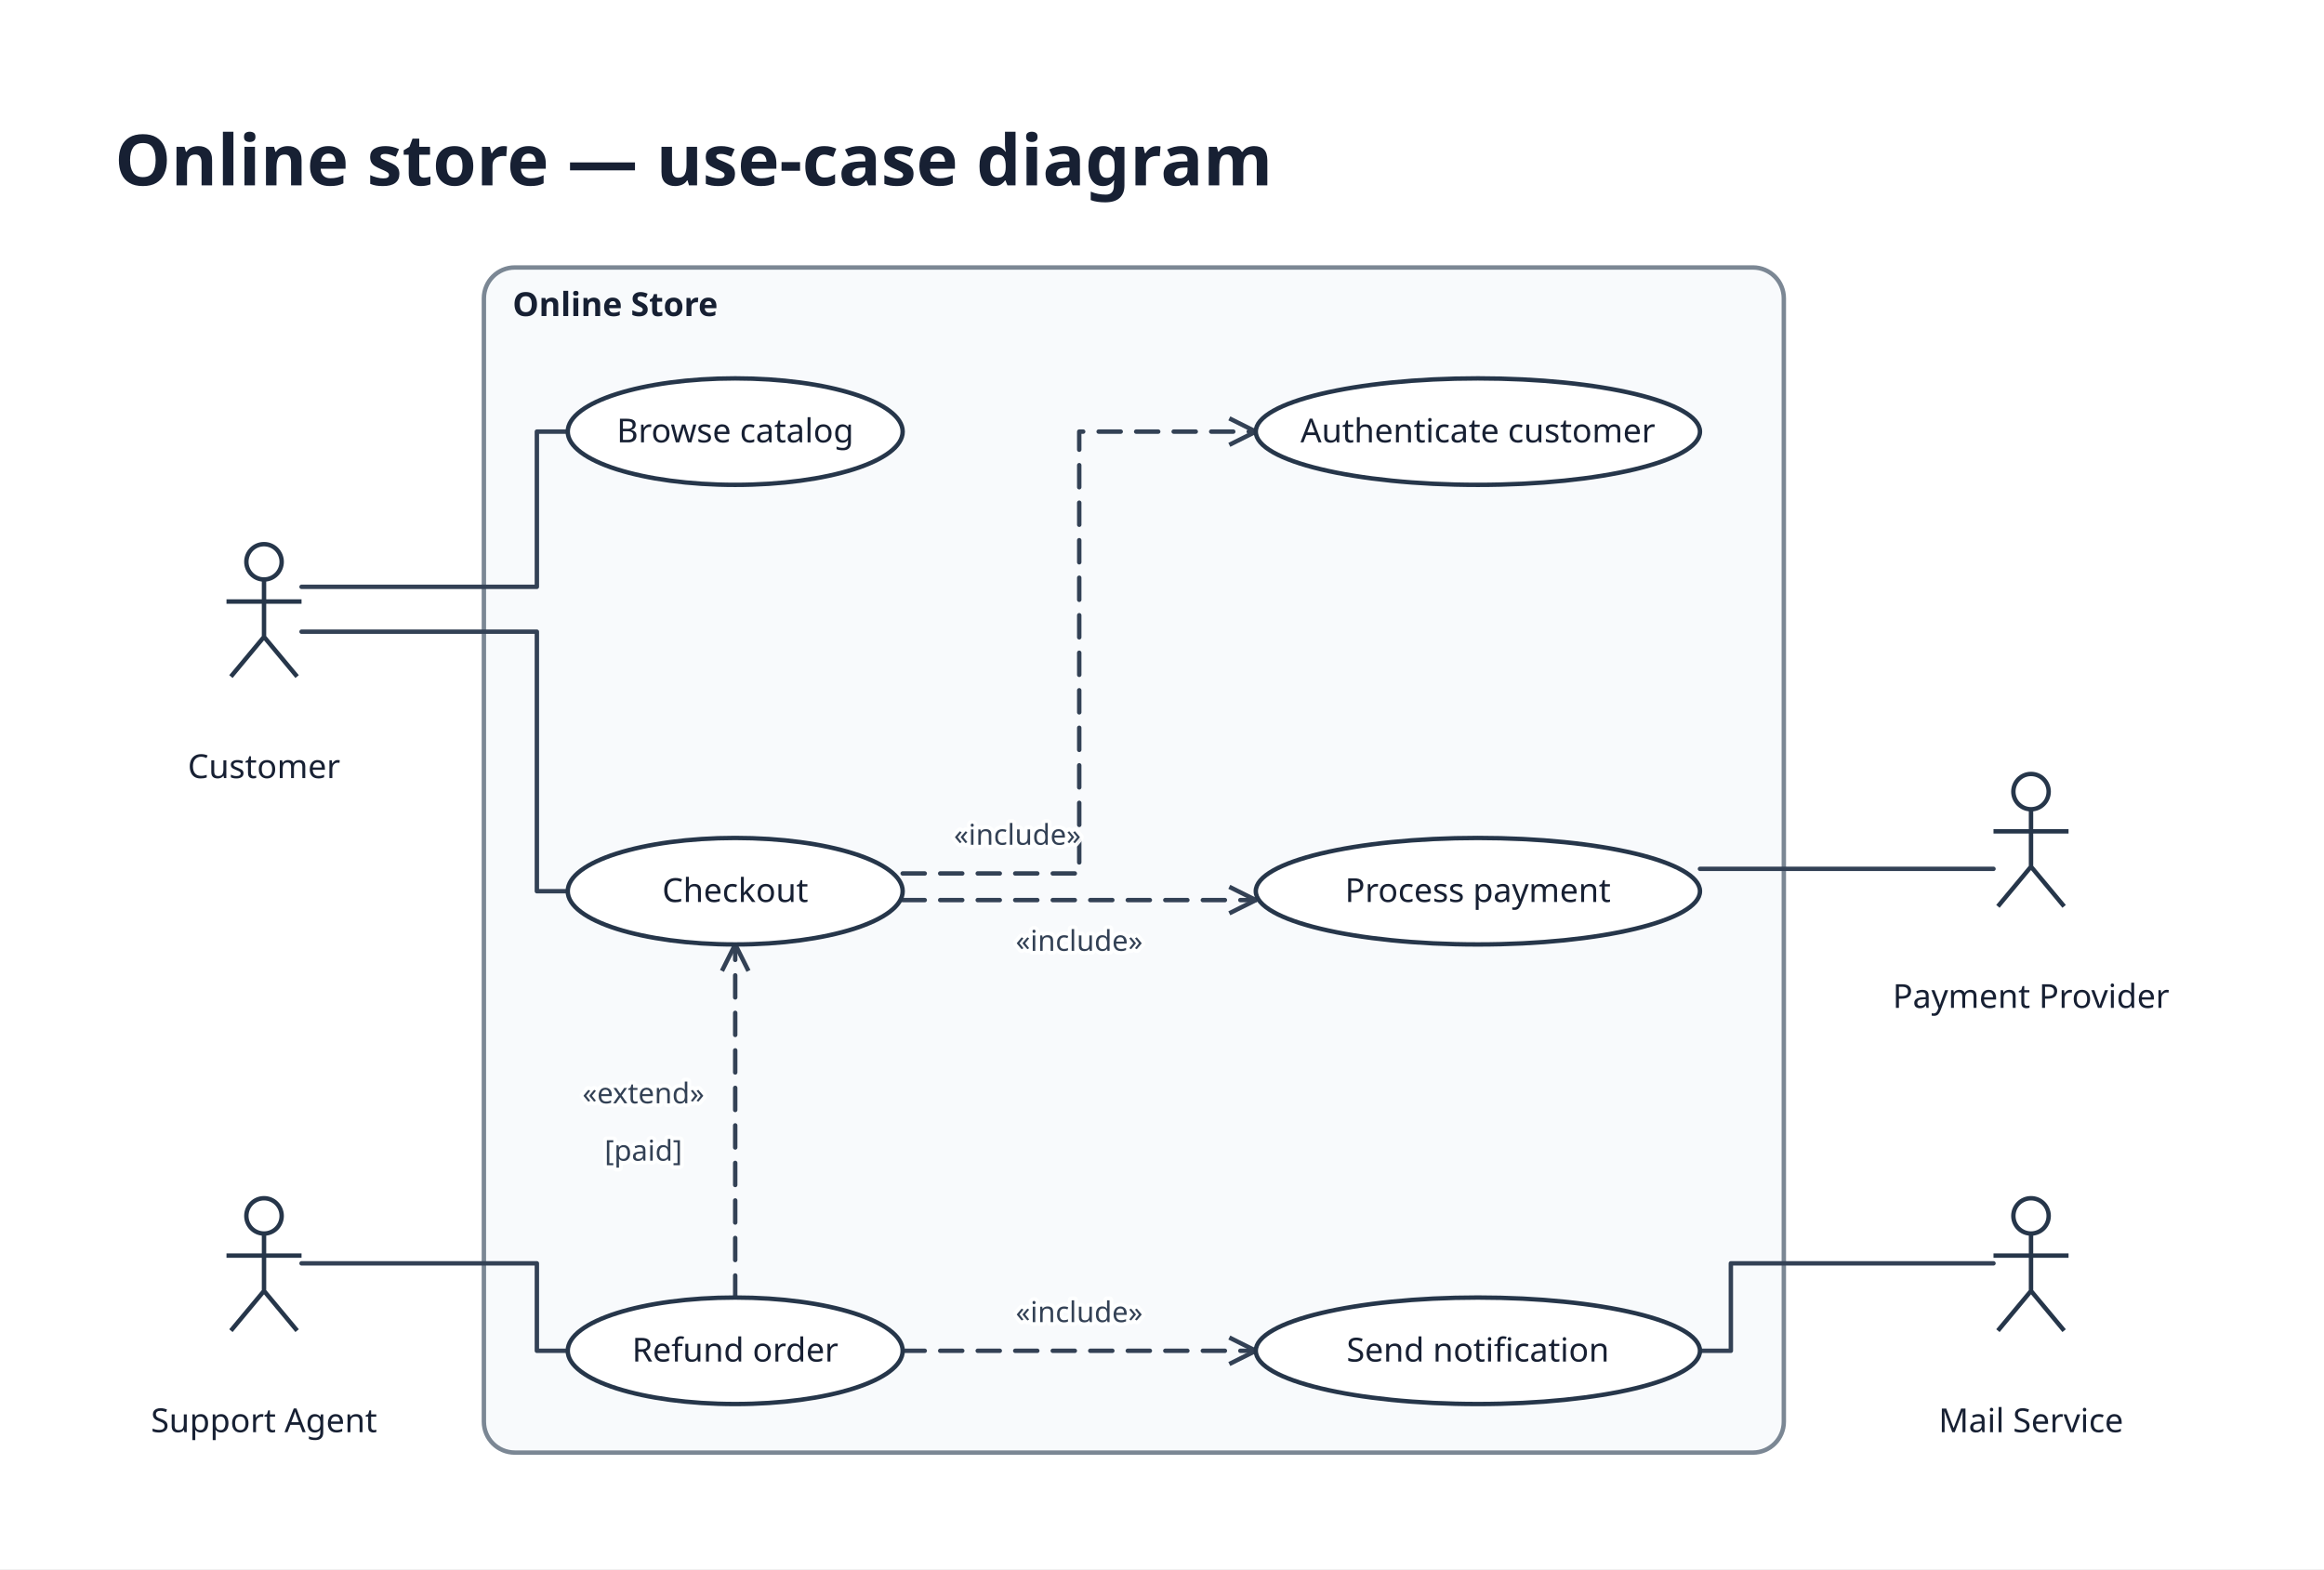
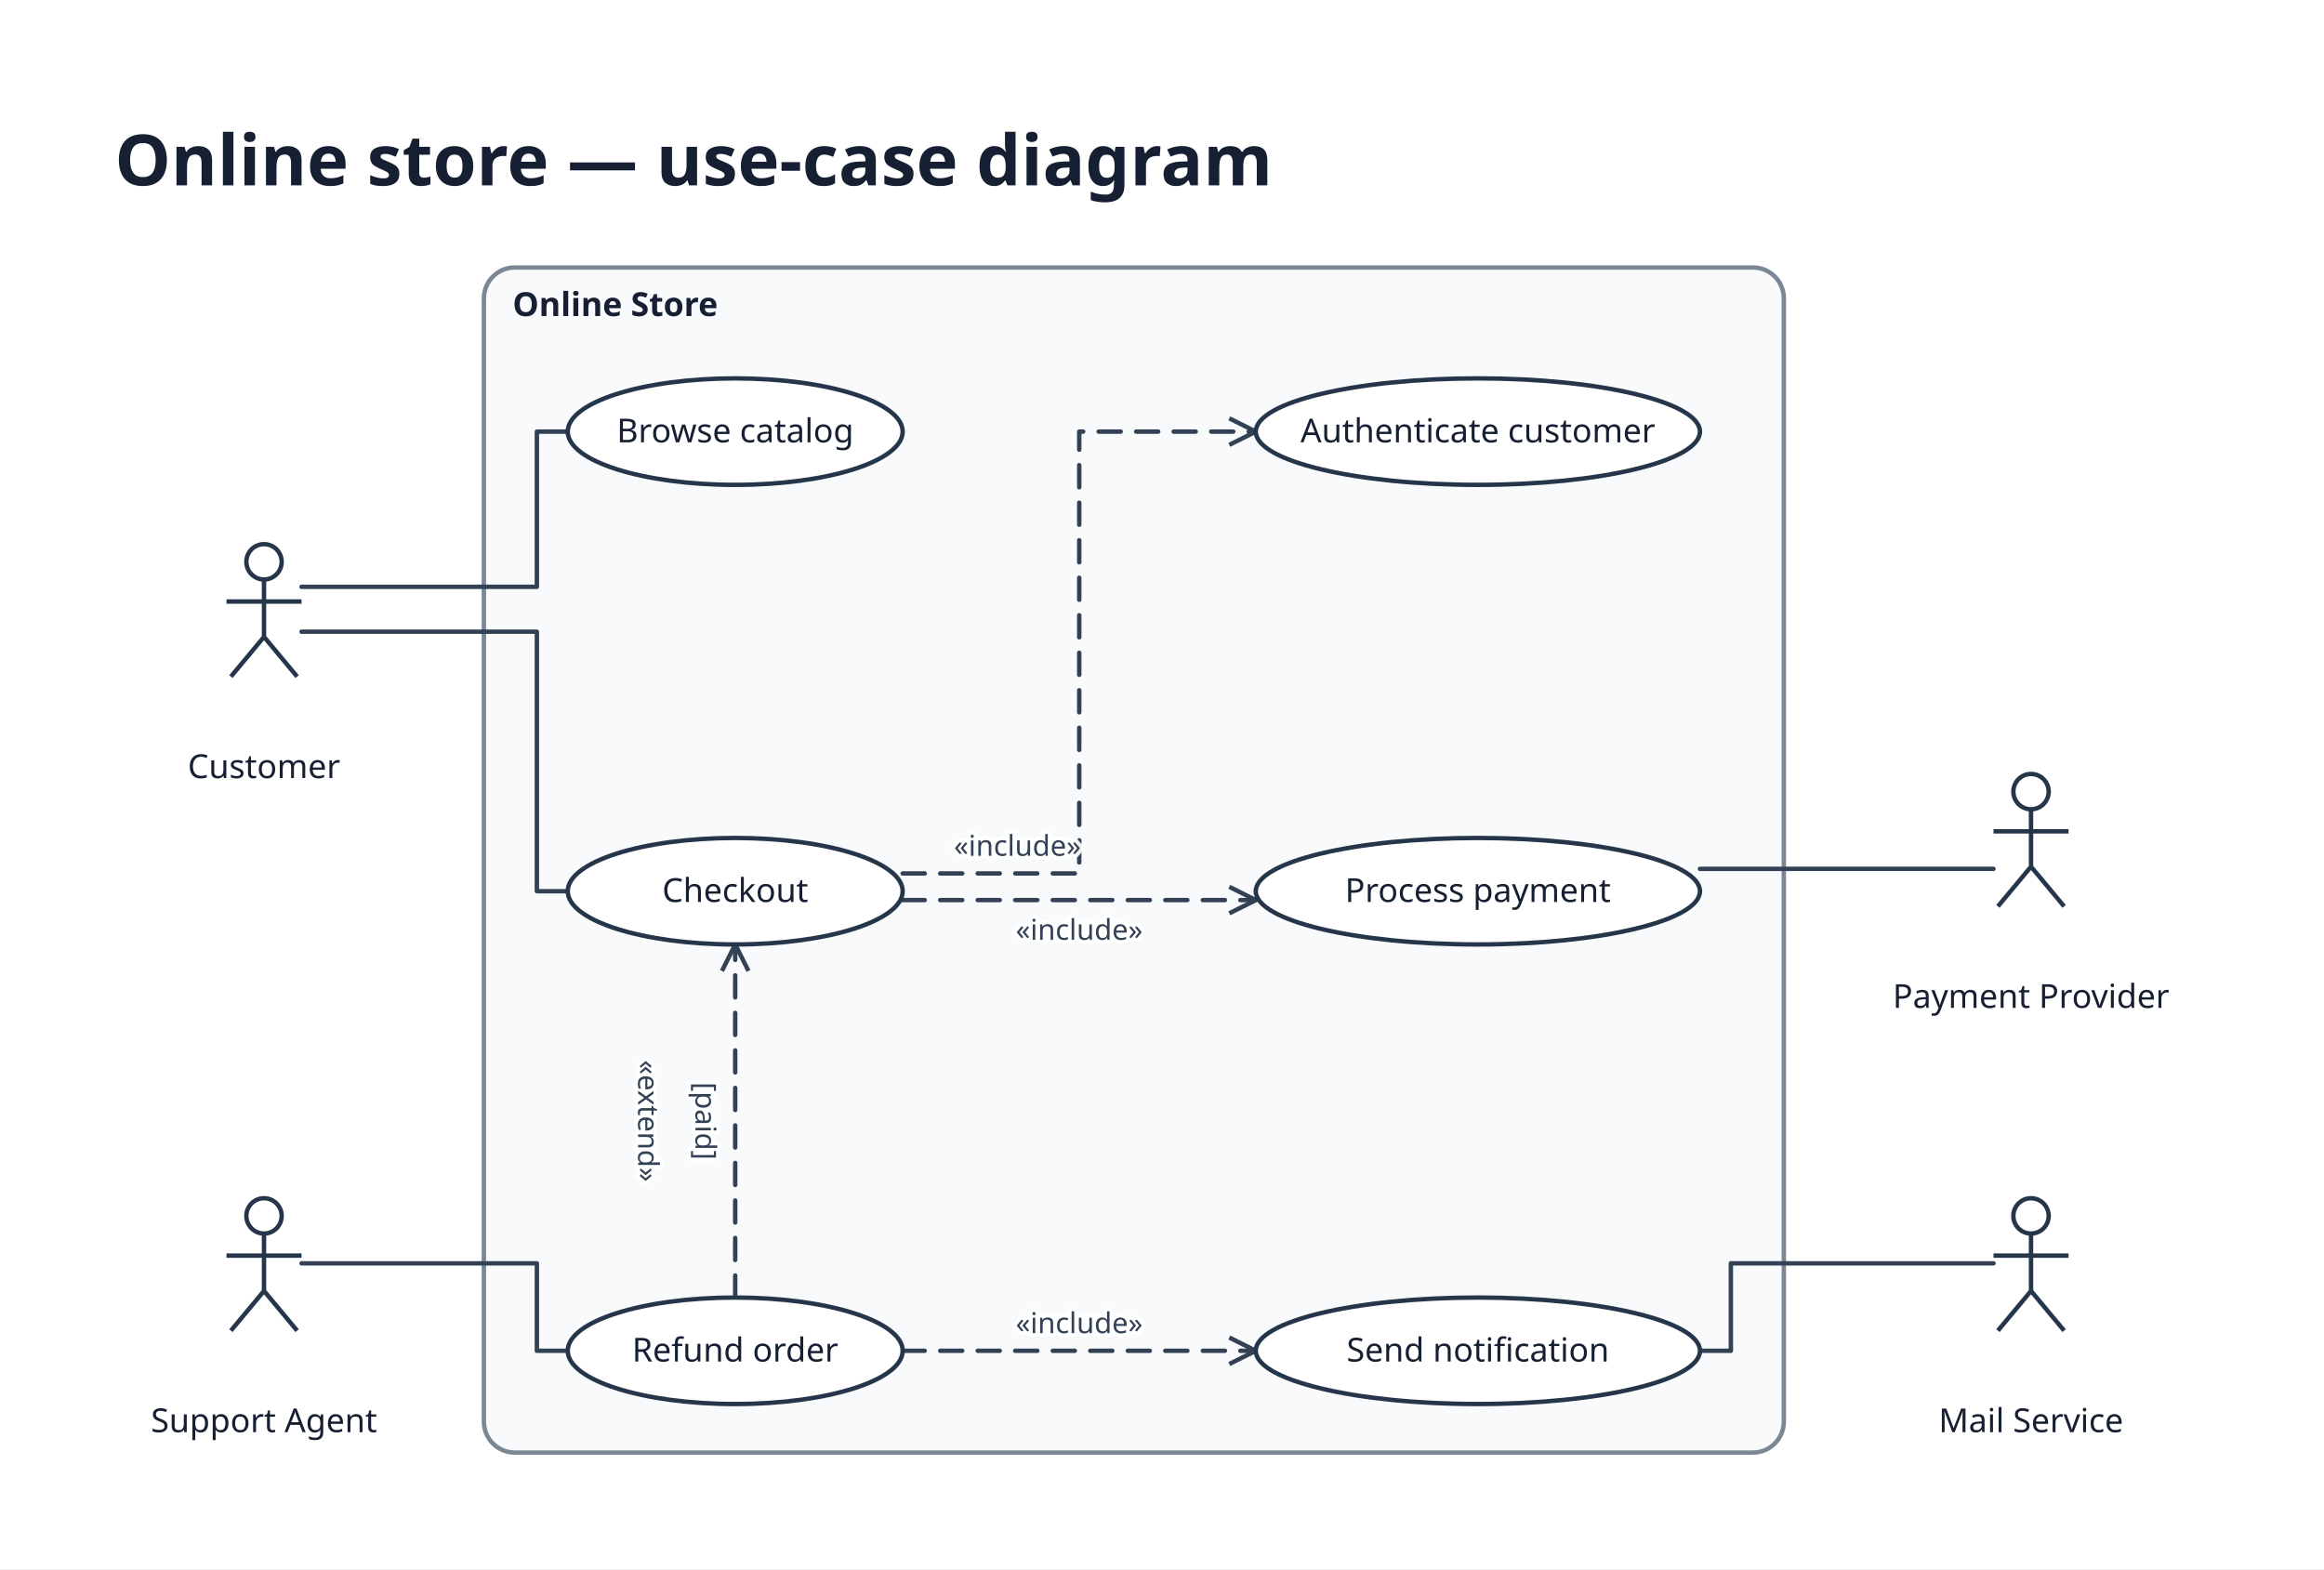
<svg xmlns="http://www.w3.org/2000/svg" width="1053" height="711" viewBox="0 0 1053 711" role="img" aria-label="uml-use-case-example">
  <rect width="100%" height="100%" fill="#ffffff" />
  <g id="boundaries">
    <rect x="219.25" y="121.2" width="589" height="537" rx="14" fill="#f8fafc" stroke="#7b8794" stroke-width="2" />
  </g>
  <g id="corridor-dividers" />
  <g id="lines">
    <g data-line="checkout-auth">
      <polyline points="409,395.783 489,395.783 489,195.575 569,195.575" fill="none" stroke="#334155" stroke-width="2" stroke-linejoin="round" stroke-linecap="round" stroke-dasharray="10 7" />
      <path d="M 557 201.575 L 569 195.575 L 557 189.575" fill="none" stroke="#334155" stroke-width="2" stroke-linejoin="round" />
    </g>
    <g data-line="checkout-pay">
      <polyline points="409,407.846 569,407.846" fill="none" stroke="#334155" stroke-width="2" stroke-linejoin="round" stroke-linecap="round" stroke-dasharray="10 7" />
      <path d="M 557 413.846 L 569 407.846 L 557 401.846" fill="none" stroke="#334155" stroke-width="2" stroke-linejoin="round" />
    </g>
    <g data-line="refund-notify">
      <polyline points="409,612.075 569,612.075" fill="none" stroke="#334155" stroke-width="2" stroke-linejoin="round" stroke-linecap="round" stroke-dasharray="10 7" />
      <path d="M 557 618.075 L 569 612.075 L 557 606.075" fill="none" stroke="#334155" stroke-width="2" stroke-linejoin="round" />
    </g>
    <g data-line="refund-checkout">
      <polyline points="333.125,587.95 333.125,427.95" fill="none" stroke="#334155" stroke-width="2" stroke-linejoin="round" stroke-linecap="round" stroke-dasharray="10 7" />
      <path d="M 339.125 439.95 L 333.125 427.95 L 327.125 439.95" fill="none" stroke="#334155" stroke-width="2" stroke-linejoin="round" />
    </g>
    <g data-line="customer-browse">
      <polyline points="136.625,265.908 243.25,265.908 243.25,195.575 257.25,195.575" fill="none" stroke="#334155" stroke-width="2" stroke-linejoin="round" stroke-linecap="round" />
    </g>
    <g data-line="customer-checkout">
      <polyline points="136.625,286.242 243.25,286.242 243.25,403.825 257.25,403.825" fill="none" stroke="#334155" stroke-width="2" stroke-linejoin="round" stroke-linecap="round" />
    </g>
    <g data-line="support-refund">
      <polyline points="136.625,572.45 243.25,572.45 243.25,612.075 257.25,612.075" fill="none" stroke="#334155" stroke-width="2" stroke-linejoin="round" stroke-linecap="round" />
    </g>
    <g data-line="provider-pay">
      <polyline points="903.25,393.7 770.25,393.7" fill="none" stroke="#334155" stroke-width="2" stroke-linejoin="round" stroke-linecap="round" />
    </g>
    <g data-line="mail-notify">
      <polyline points="903.25,572.45 784.25,572.45 784.25,612.075 770.25,612.075" fill="none" stroke="#334155" stroke-width="2" stroke-linejoin="round" stroke-linecap="round" />
    </g>
  </g>
  <g id="objects">
    <g fill="none" stroke="#26364a" stroke-width="2">
      <circle cx="119.625" cy="254.575" r="8" />
      <path d="M 119.625 262.575 V 288.575 M 102.625 272.575 H 136.625 M 119.625 288.575 L 104.625 306.575 M 119.625 288.575 L 134.625 306.575" />
    </g>
    <g fill="none" stroke="#26364a" stroke-width="2">
      <circle cx="119.625" cy="550.95" r="8" />
      <path d="M 119.625 558.95 V 584.95 M 102.625 568.95 H 136.625 M 119.625 584.95 L 104.625 602.95 M 119.625 584.95 L 134.625 602.95" />
    </g>
    <ellipse cx="333.125" cy="195.575" rx="75.875" ry="24.125" fill="#ffffff" stroke="#26364a" stroke-width="2" />
    <ellipse cx="669.625" cy="195.575" rx="100.625" ry="24.125" fill="#ffffff" stroke="#26364a" stroke-width="2" />
    <ellipse cx="333.125" cy="403.825" rx="75.875" ry="24.125" fill="#ffffff" stroke="#26364a" stroke-width="2" />
    <ellipse cx="669.625" cy="403.825" rx="100.625" ry="24.125" fill="#ffffff" stroke="#26364a" stroke-width="2" />
    <ellipse cx="333.125" cy="612.075" rx="75.875" ry="24.125" fill="#ffffff" stroke="#26364a" stroke-width="2" />
    <ellipse cx="669.625" cy="612.075" rx="100.625" ry="24.125" fill="#ffffff" stroke="#26364a" stroke-width="2" />
    <g fill="none" stroke="#26364a" stroke-width="2">
      <circle cx="920.25" cy="358.7" r="8" />
      <path d="M 920.25 366.7 V 392.7 M 903.25 376.7 H 937.25 M 920.25 392.7 L 905.25 410.7 M 920.25 392.7 L 935.25 410.7" />
    </g>
    <g fill="none" stroke="#26364a" stroke-width="2">
      <circle cx="920.25" cy="550.95" r="8" />
      <path d="M 920.25 558.95 V 584.95 M 903.25 568.95 H 937.25 M 920.25 584.95 L 905.25 602.95 M 920.25 584.95 L 935.25 602.95" />
    </g>
  </g>
  <g id="ports" />
  <g id="text">
    <text x="52" y="84" text-anchor="start" fill="#172033" font-family="ui-rounded, 'Comic Sans MS', sans-serif" font-size="32" font-weight="700">Online store — use-case diagram</text>
    <text x="119.625" y="352.575" text-anchor="middle" fill="#172033" font-family="ui-rounded, 'Comic Sans MS', sans-serif" font-size="15" font-weight="450">Customer</text>
    <text x="119.625" y="648.95" text-anchor="middle" fill="#172033" font-family="ui-rounded, 'Comic Sans MS', sans-serif" font-size="15" font-weight="450">Support Agent</text>
    <text x="232.25" y="143.2" text-anchor="start" fill="#172033" font-family="ui-rounded, 'Comic Sans MS', sans-serif" font-size="15" font-weight="700">Online Store</text>
    <text x="333.125" y="200.45" text-anchor="middle" fill="#172033" font-family="ui-rounded, 'Comic Sans MS', sans-serif" font-size="15" font-weight="450">Browse catalog</text>
    <text x="669.625" y="200.45" text-anchor="middle" fill="#172033" font-family="ui-rounded, 'Comic Sans MS', sans-serif" font-size="15" font-weight="450">Authenticate customer</text>
    <text x="333.125" y="408.7" text-anchor="middle" fill="#172033" font-family="ui-rounded, 'Comic Sans MS', sans-serif" font-size="15" font-weight="450">Checkout</text>
    <text x="669.625" y="408.7" text-anchor="middle" fill="#172033" font-family="ui-rounded, 'Comic Sans MS', sans-serif" font-size="15" font-weight="450">Process payment</text>
    <text x="333.125" y="616.95" text-anchor="middle" fill="#172033" font-family="ui-rounded, 'Comic Sans MS', sans-serif" font-size="15" font-weight="450">Refund order</text>
    <text x="669.625" y="616.95" text-anchor="middle" fill="#172033" font-family="ui-rounded, 'Comic Sans MS', sans-serif" font-size="15" font-weight="450">Send notification</text>
    <text x="920.25" y="456.7" text-anchor="middle" fill="#172033" font-family="ui-rounded, 'Comic Sans MS', sans-serif" font-size="15" font-weight="450">Payment Provider</text>
    <text x="920.25" y="648.95" text-anchor="middle" fill="#172033" font-family="ui-rounded, 'Comic Sans MS', sans-serif" font-size="15" font-weight="450">Mail Service</text>
    <g data-line-label="checkout-auth">
-       <text x="461" y="382.783" text-anchor="middle" font-family="ui-rounded, sans-serif" font-size="13" fill="#334155" stroke="#ffffff" stroke-opacity=".92" stroke-width="3.5" stroke-linejoin="round" paint-order="stroke fill">«include»</text>
+       <text x="461" y="387.783" text-anchor="middle" font-family="ui-rounded, sans-serif" font-size="13" fill="#334155" stroke="#ffffff" stroke-opacity=".92" stroke-width="3.5" stroke-linejoin="round" paint-order="stroke fill">«include»</text>
    </g>
    <g data-line-label="checkout-pay">
-       <text x="489" y="430.846" text-anchor="middle" font-family="ui-rounded, sans-serif" font-size="13" fill="#334155" stroke="#ffffff" stroke-opacity=".92" stroke-width="3.5" stroke-linejoin="round" paint-order="stroke fill">«include»</text>
+       <text x="489" y="425.846" text-anchor="middle" font-family="ui-rounded, sans-serif" font-size="13" fill="#334155" stroke="#ffffff" stroke-opacity=".92" stroke-width="3.5" stroke-linejoin="round" paint-order="stroke fill">«include»</text>
    </g>
    <g data-line-label="refund-notify">
-       <text x="489" y="599.075" text-anchor="middle" font-family="ui-rounded, sans-serif" font-size="13" fill="#334155" stroke="#ffffff" stroke-opacity=".92" stroke-width="3.5" stroke-linejoin="round" paint-order="stroke fill">«include»</text>
+       <text x="489" y="604.075" text-anchor="middle" font-family="ui-rounded, sans-serif" font-size="13" fill="#334155" stroke="#ffffff" stroke-opacity=".92" stroke-width="3.5" stroke-linejoin="round" paint-order="stroke fill">«include»</text>
    </g>
-     <g data-line-label="refund-checkout">
-       <text x="291.525" y="499.95" text-anchor="middle" font-family="ui-rounded, sans-serif" font-size="13" fill="#334155" stroke="#ffffff" stroke-opacity=".92" stroke-width="3.5" stroke-linejoin="round" paint-order="stroke fill">«extend»</text>
+     <g data-line-label="refund-checkout" transform="rotate(90 294.125 507.95)">
+       <text x="294.125" y="512.95" text-anchor="middle" font-family="ui-rounded, sans-serif" font-size="13" fill="#334155" stroke="#ffffff" stroke-opacity=".92" stroke-width="3.5" stroke-linejoin="round" paint-order="stroke fill">«extend»</text>
    </g>
-     <g data-line-label="refund-checkout">
-       <text x="291.525" y="525.95" text-anchor="middle" font-family="ui-rounded, sans-serif" font-size="13" fill="#334155" stroke="#ffffff" stroke-opacity=".92" stroke-width="3.5" stroke-linejoin="round" paint-order="stroke fill">[paid]</text>
+     <g data-line-label="refund-checkout" transform="rotate(90 320.125 507.95)">
+       <text x="320.125" y="512.95" text-anchor="middle" font-family="ui-rounded, sans-serif" font-size="13" fill="#334155" stroke="#ffffff" stroke-opacity=".92" stroke-width="3.5" stroke-linejoin="round" paint-order="stroke fill">[paid]</text>
    </g>
  </g>
</svg>
